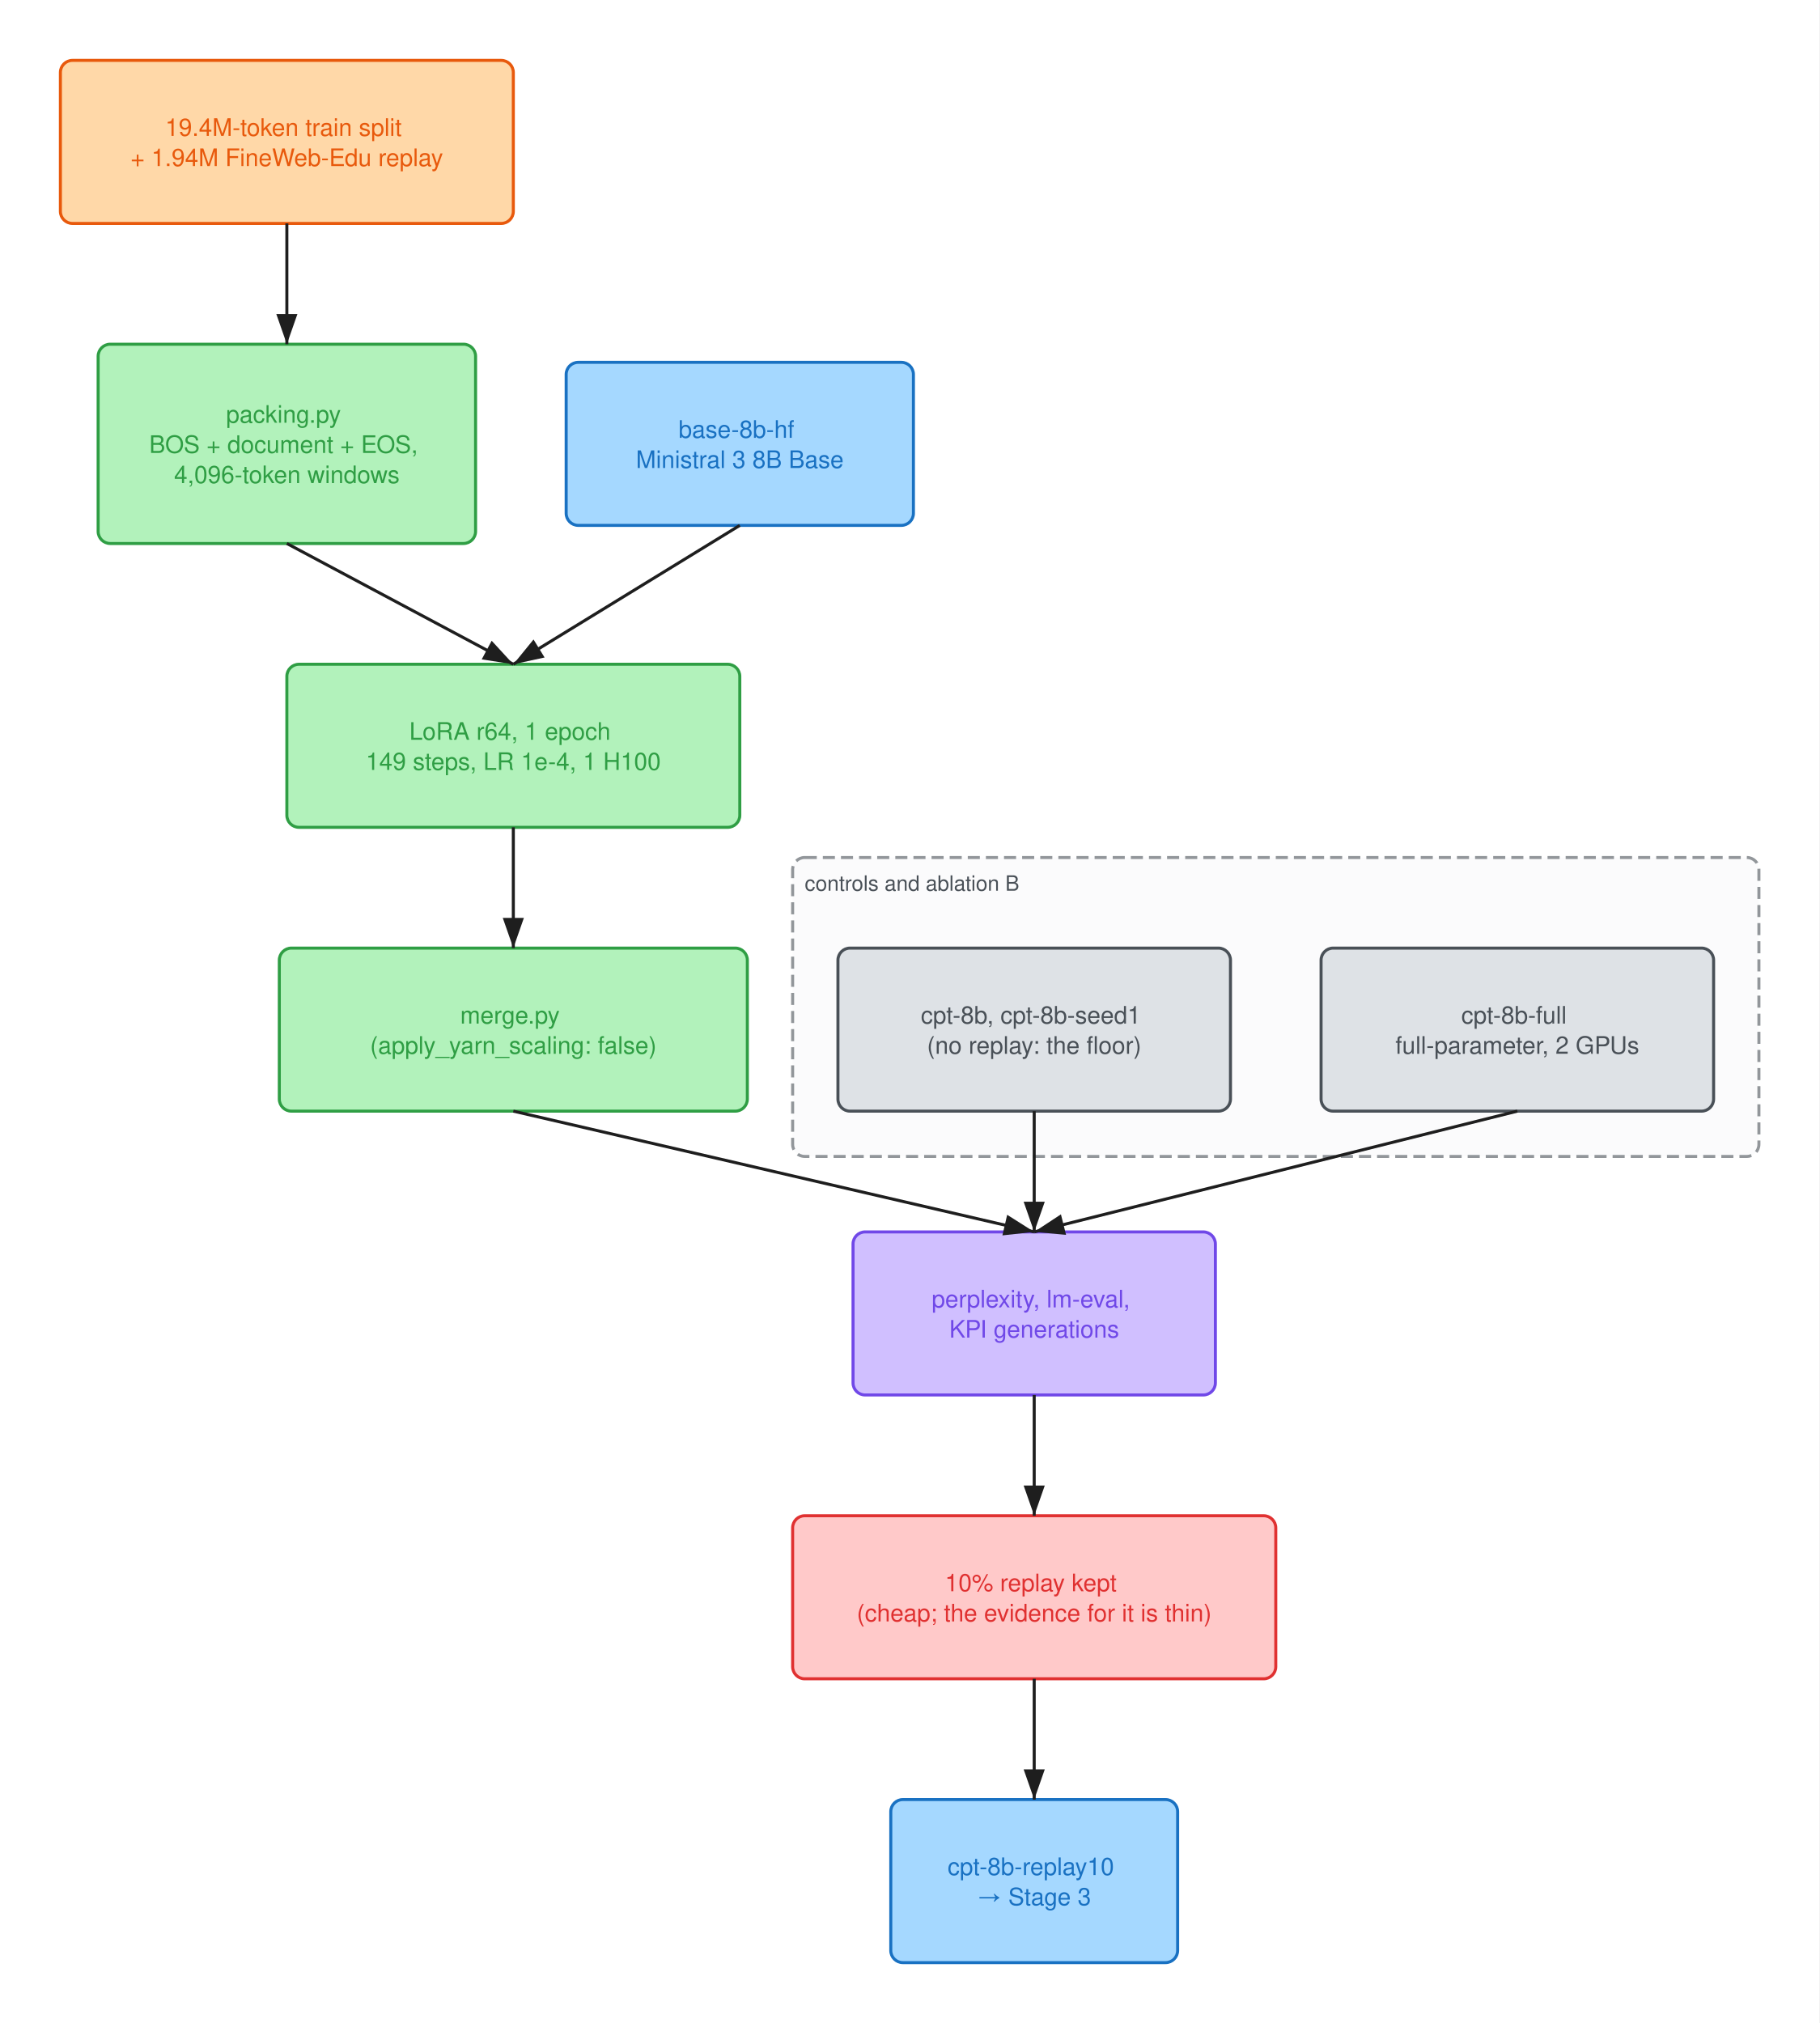
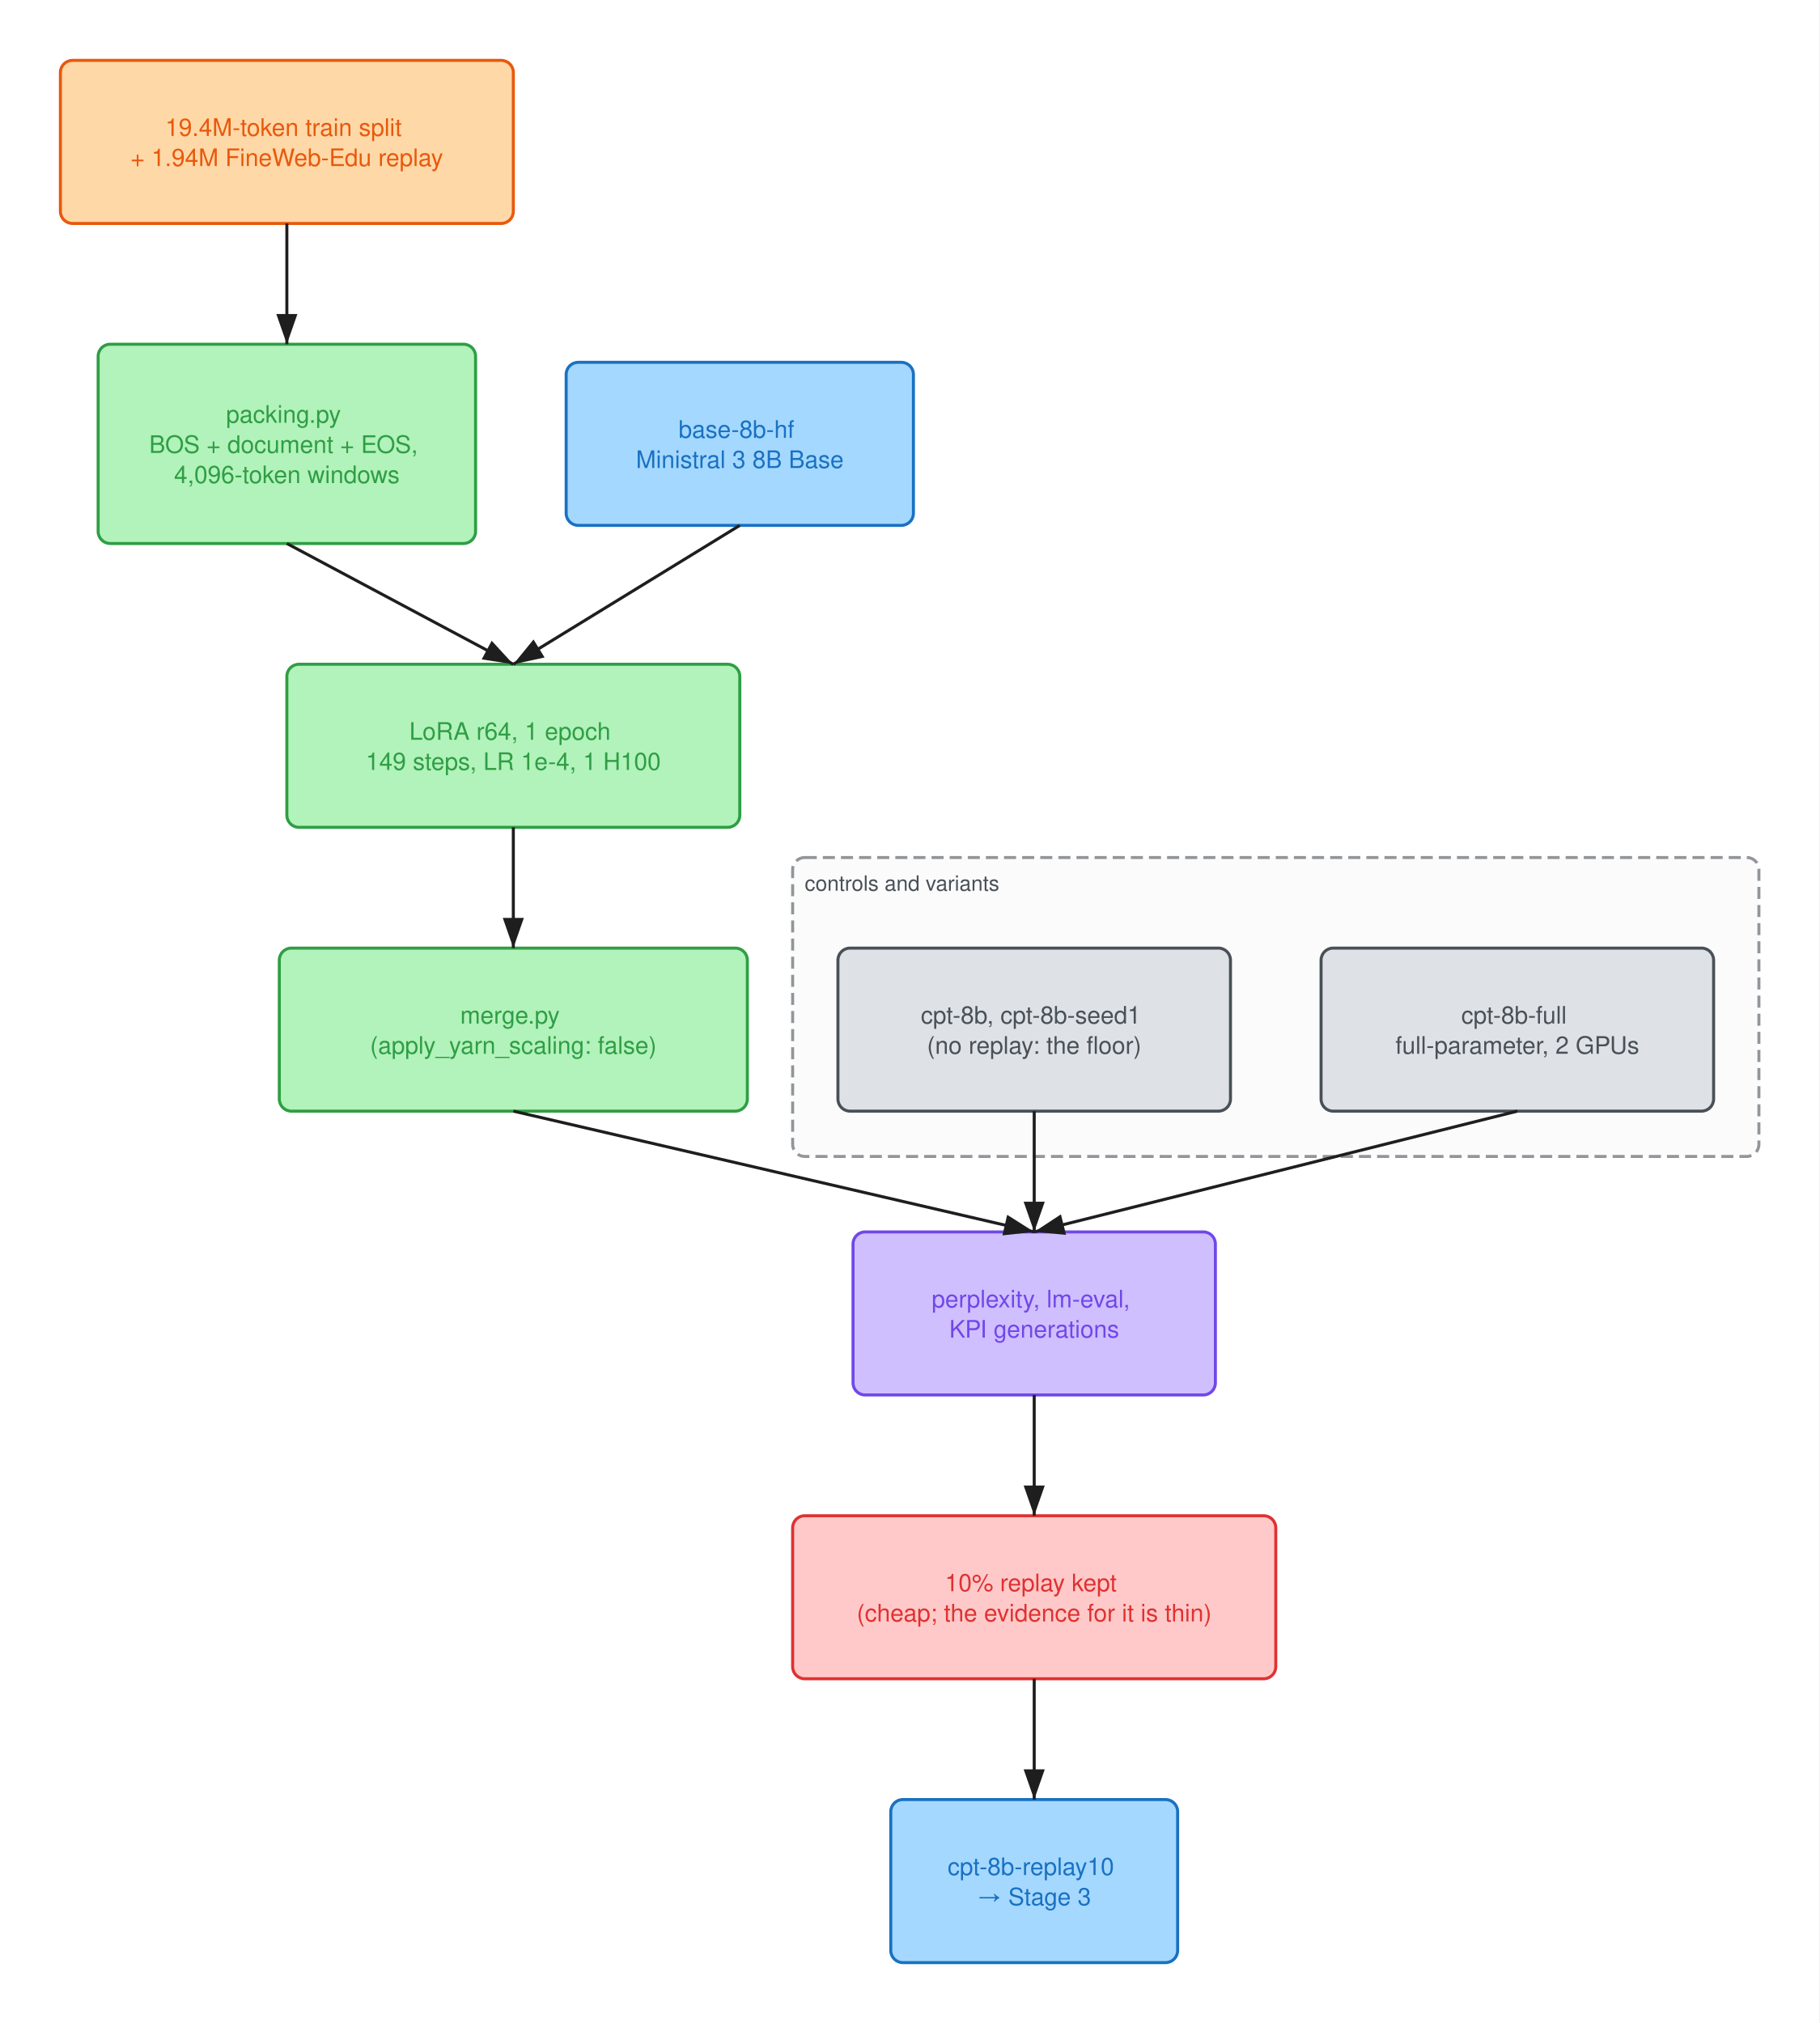
<svg xmlns="http://www.w3.org/2000/svg" viewBox="0 0 1205 1340" width="1205" height="1340">
  <defs>
    <marker id="arrowhead" markerWidth="10" markerHeight="7" refX="10" refY="3.5" orient="auto">
      <polygon points="0 0, 10 3.5, 0 7" fill="#1e1e1e" />
    </marker>
  </defs>
  <rect x="0" y="0" width="1205" height="1340" fill="#ffffff" />
  <rect x="525" y="568" width="640" height="198" rx="8" ry="8" fill="#f8f9fa" stroke="#495057" stroke-width="2" opacity="0.6" stroke-dasharray="8 4" />
  <rect x="40" y="40" width="300" height="108" rx="8" ry="8" fill="#ffd8a8" stroke="#e8590c" stroke-width="2" opacity="1" />
  <rect x="375" y="240" width="230" height="108" rx="8" ry="8" fill="#a5d8ff" stroke="#1971c2" stroke-width="2" opacity="1" />
  <rect x="65" y="228" width="250" height="132" rx="8" ry="8" fill="#b2f2bb" stroke="#2f9e44" stroke-width="2" opacity="1" />
  <rect x="190" y="440" width="300" height="108" rx="8" ry="8" fill="#b2f2bb" stroke="#2f9e44" stroke-width="2" opacity="1" />
  <rect x="185" y="628" width="310" height="108" rx="8" ry="8" fill="#b2f2bb" stroke="#2f9e44" stroke-width="2" opacity="1" />
  <rect x="565" y="816" width="240" height="108" rx="8" ry="8" fill="#d0bfff" stroke="#7048e8" stroke-width="2" opacity="1" />
  <rect x="525" y="1004" width="320" height="108" rx="8" ry="8" fill="#ffc9c9" stroke="#e03131" stroke-width="2" opacity="1" />
  <rect x="590" y="1192" width="190" height="108" rx="8" ry="8" fill="#a5d8ff" stroke="#1971c2" stroke-width="2" opacity="1" />
  <rect x="555" y="628" width="260" height="108" rx="8" ry="8" fill="#dee2e6" stroke="#495057" stroke-width="2" opacity="1" />
  <rect x="875" y="628" width="260" height="108" rx="8" ry="8" fill="#dee2e6" stroke="#495057" stroke-width="2" opacity="1" />
  <polyline points="190,148 190,228" fill="none" stroke="#1e1e1e" stroke-width="2" marker-end="url(#arrowhead)" />
  <polyline points="190,360 340,440" fill="none" stroke="#1e1e1e" stroke-width="2" marker-end="url(#arrowhead)" />
  <polyline points="490,348 340,440" fill="none" stroke="#1e1e1e" stroke-width="2" marker-end="url(#arrowhead)" />
  <polyline points="340,548 340,628" fill="none" stroke="#1e1e1e" stroke-width="2" marker-end="url(#arrowhead)" />
  <polyline points="340,736 685,816" fill="none" stroke="#1e1e1e" stroke-width="2" marker-end="url(#arrowhead)" />
  <polyline points="685,924 685,1004" fill="none" stroke="#1e1e1e" stroke-width="2" marker-end="url(#arrowhead)" />
  <polyline points="685,1112 685,1192" fill="none" stroke="#1e1e1e" stroke-width="2" marker-end="url(#arrowhead)" />
  <polyline points="685,736 685,816" fill="none" stroke="#1e1e1e" stroke-width="2" marker-end="url(#arrowhead)" />
  <polyline points="1005,736 685,816" fill="none" stroke="#1e1e1e" stroke-width="2" marker-end="url(#arrowhead)" />
  <text x="533" y="590" font-family="Virgil, Segoe UI Emoji, Helvetica, Arial, sans-serif" font-size="14" fill="#495057" text-anchor="start">
-     <tspan x="533" dy="0">controls and ablation B</tspan>
+     <tspan x="533" dy="0">controls and variants</tspan>
  </text>
  <text x="190" y="90" font-family="Virgil, Segoe UI Emoji, Helvetica, Arial, sans-serif" font-size="16" fill="#e8590c" text-anchor="middle">
    <tspan x="190" dy="0">19.4M-token train split</tspan>
    <tspan x="190" dy="20">+ 1.94M FineWeb-Edu replay</tspan>
  </text>
  <text x="490" y="290" font-family="Virgil, Segoe UI Emoji, Helvetica, Arial, sans-serif" font-size="16" fill="#1971c2" text-anchor="middle">
    <tspan x="490" dy="0">base-8b-hf</tspan>
    <tspan x="490" dy="20">Ministral 3 8B Base</tspan>
  </text>
  <text x="190" y="280" font-family="Virgil, Segoe UI Emoji, Helvetica, Arial, sans-serif" font-size="16" fill="#2f9e44" text-anchor="middle">
    <tspan x="190" dy="0">packing.py</tspan>
    <tspan x="190" dy="20">BOS + document + EOS,</tspan>
    <tspan x="190" dy="20">4,096-token windows</tspan>
  </text>
  <text x="340" y="490" font-family="Virgil, Segoe UI Emoji, Helvetica, Arial, sans-serif" font-size="16" fill="#2f9e44" text-anchor="middle">
    <tspan x="340" dy="0">LoRA r64, 1 epoch</tspan>
    <tspan x="340" dy="20">149 steps, LR 1e-4, 1 H100</tspan>
  </text>
  <text x="340" y="678" font-family="Virgil, Segoe UI Emoji, Helvetica, Arial, sans-serif" font-size="16" fill="#2f9e44" text-anchor="middle">
    <tspan x="340" dy="0">merge.py</tspan>
    <tspan x="340" dy="20">(apply_yarn_scaling: false)</tspan>
  </text>
  <text x="685" y="866" font-family="Virgil, Segoe UI Emoji, Helvetica, Arial, sans-serif" font-size="16" fill="#7048e8" text-anchor="middle">
    <tspan x="685" dy="0">perplexity, lm-eval,</tspan>
    <tspan x="685" dy="20">KPI generations</tspan>
  </text>
  <text x="685" y="1054" font-family="Virgil, Segoe UI Emoji, Helvetica, Arial, sans-serif" font-size="16" fill="#e03131" text-anchor="middle">
    <tspan x="685" dy="0">10% replay kept</tspan>
    <tspan x="685" dy="20">(cheap; the evidence for it is thin)</tspan>
  </text>
  <text x="685" y="1242" font-family="Virgil, Segoe UI Emoji, Helvetica, Arial, sans-serif" font-size="16" fill="#1971c2" text-anchor="middle">
    <tspan x="685" dy="0">cpt-8b-replay10</tspan>
    <tspan x="685" dy="20">→ Stage 3</tspan>
  </text>
  <text x="685" y="678" font-family="Virgil, Segoe UI Emoji, Helvetica, Arial, sans-serif" font-size="16" fill="#495057" text-anchor="middle">
    <tspan x="685" dy="0">cpt-8b, cpt-8b-seed1</tspan>
    <tspan x="685" dy="20">(no replay: the floor)</tspan>
  </text>
  <text x="1005" y="678" font-family="Virgil, Segoe UI Emoji, Helvetica, Arial, sans-serif" font-size="16" fill="#495057" text-anchor="middle">
    <tspan x="1005" dy="0">cpt-8b-full</tspan>
    <tspan x="1005" dy="20">full-parameter, 2 GPUs</tspan>
  </text>
</svg>
